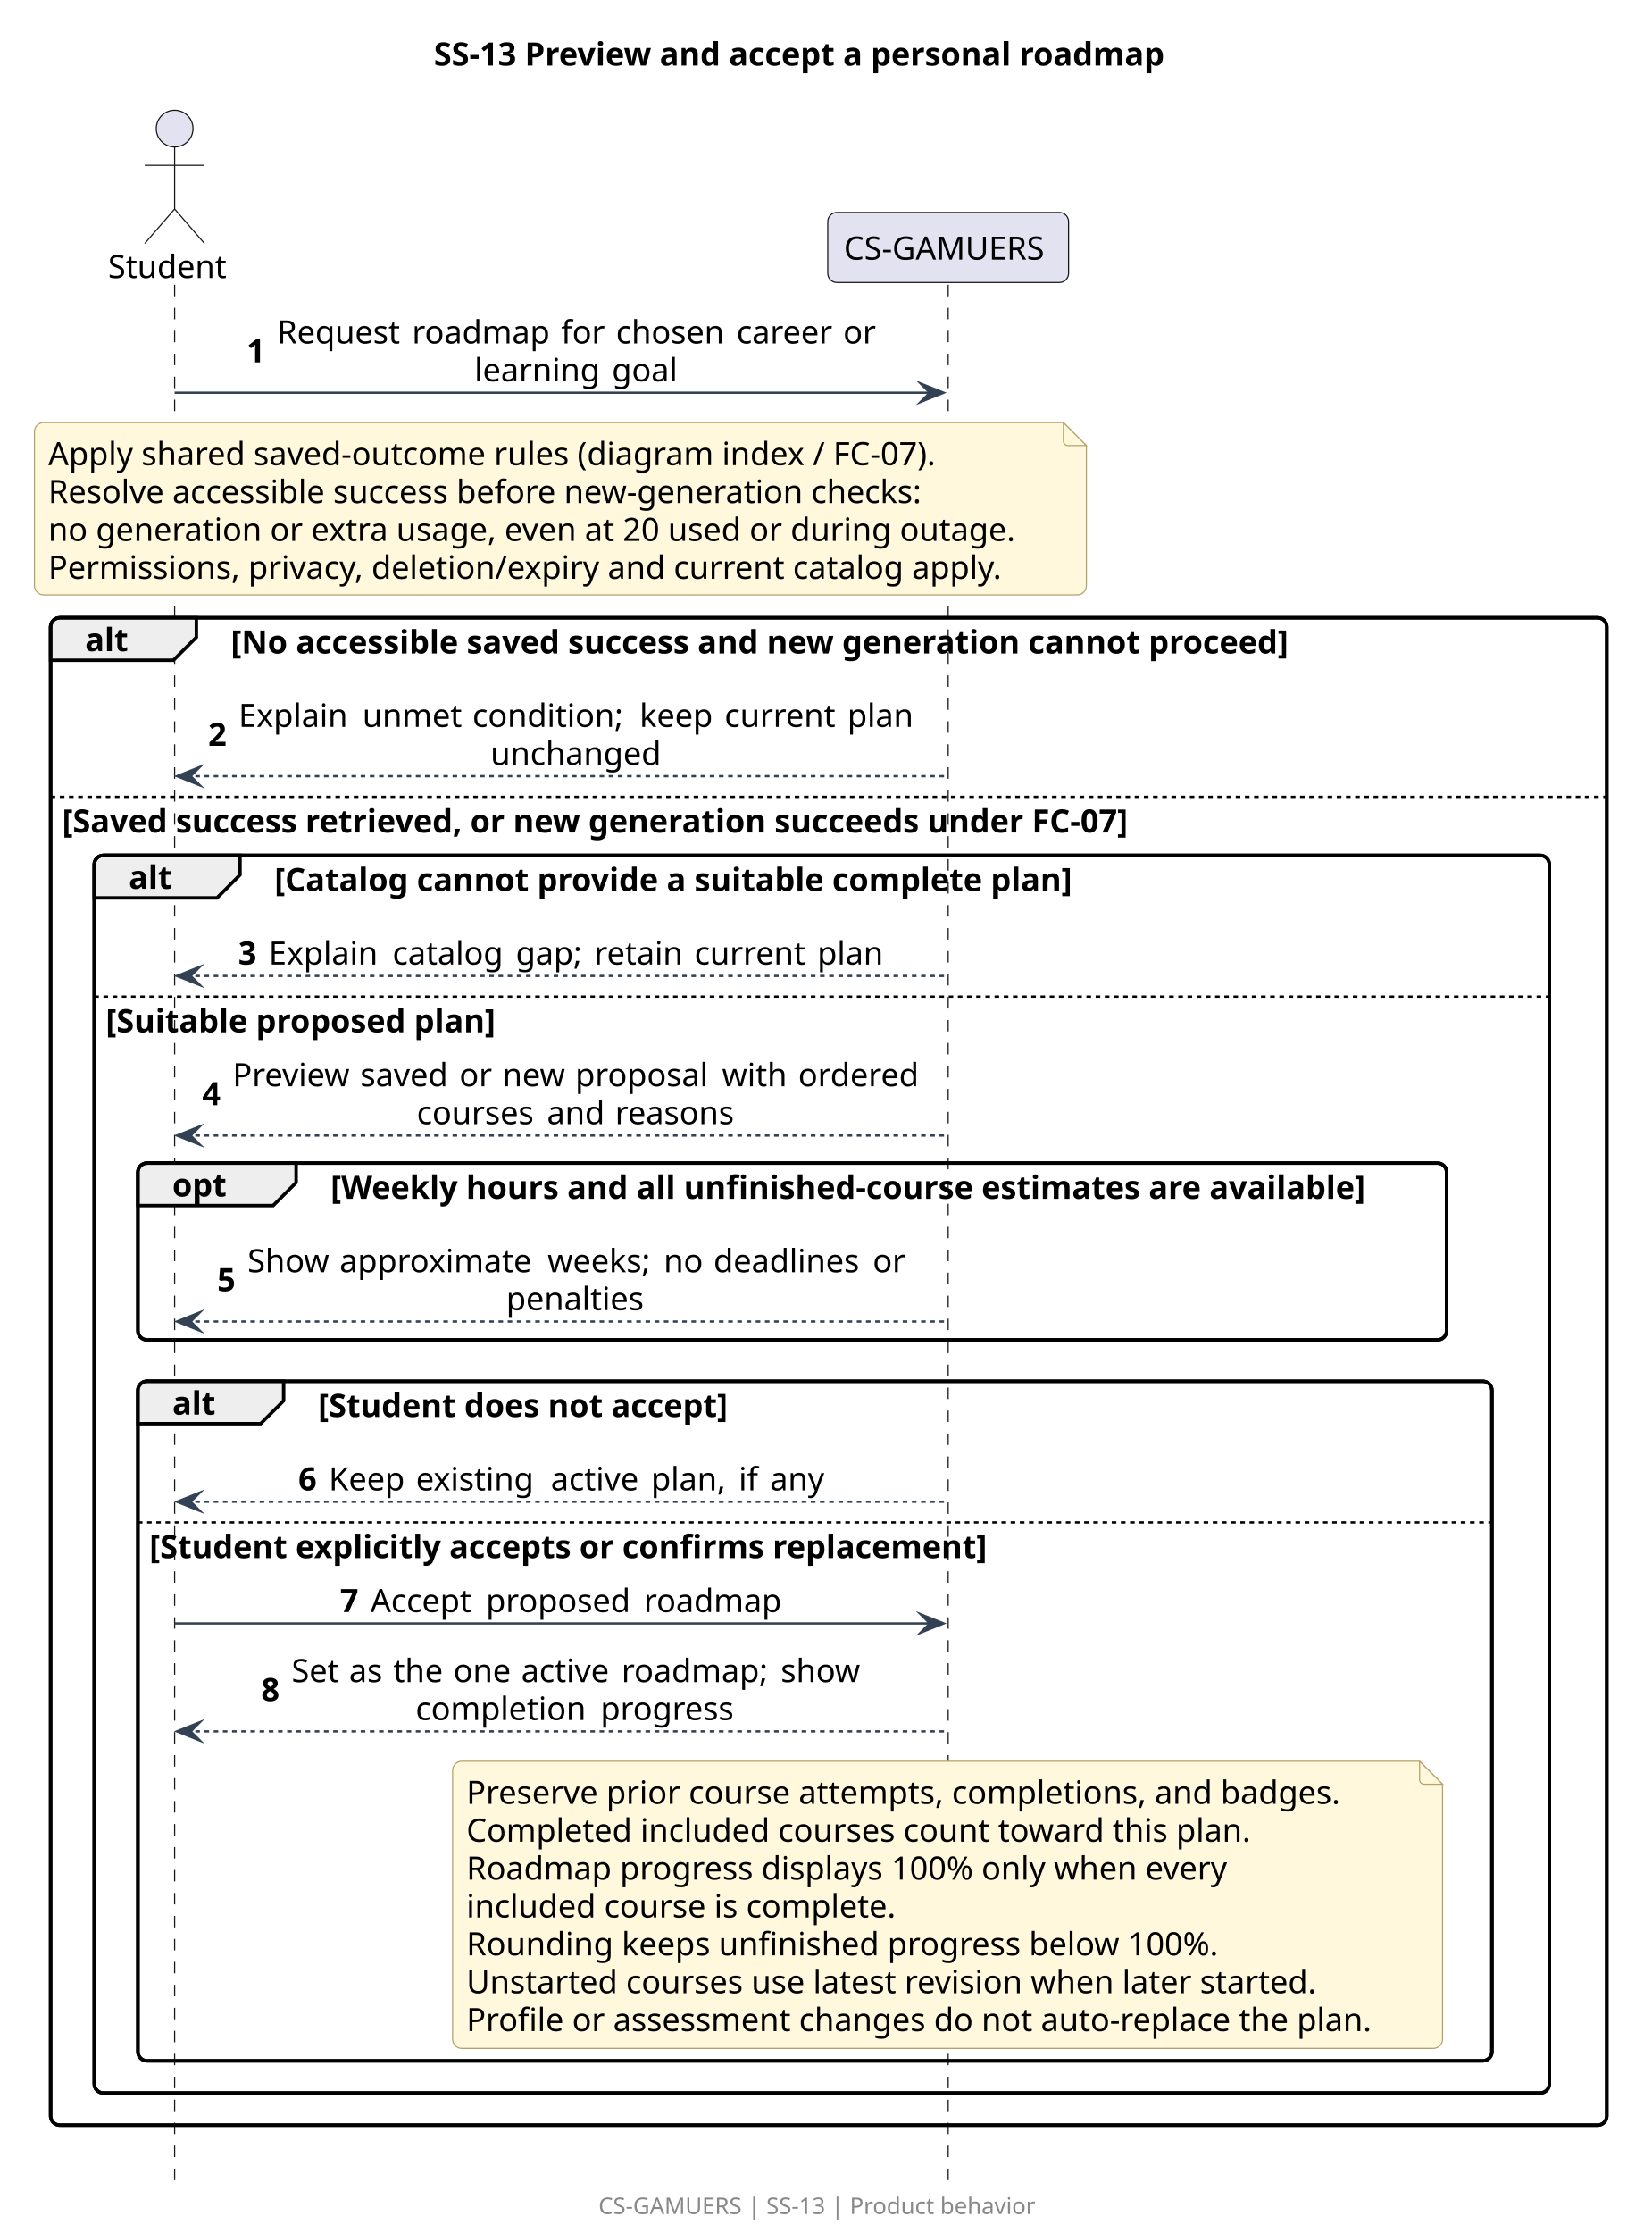
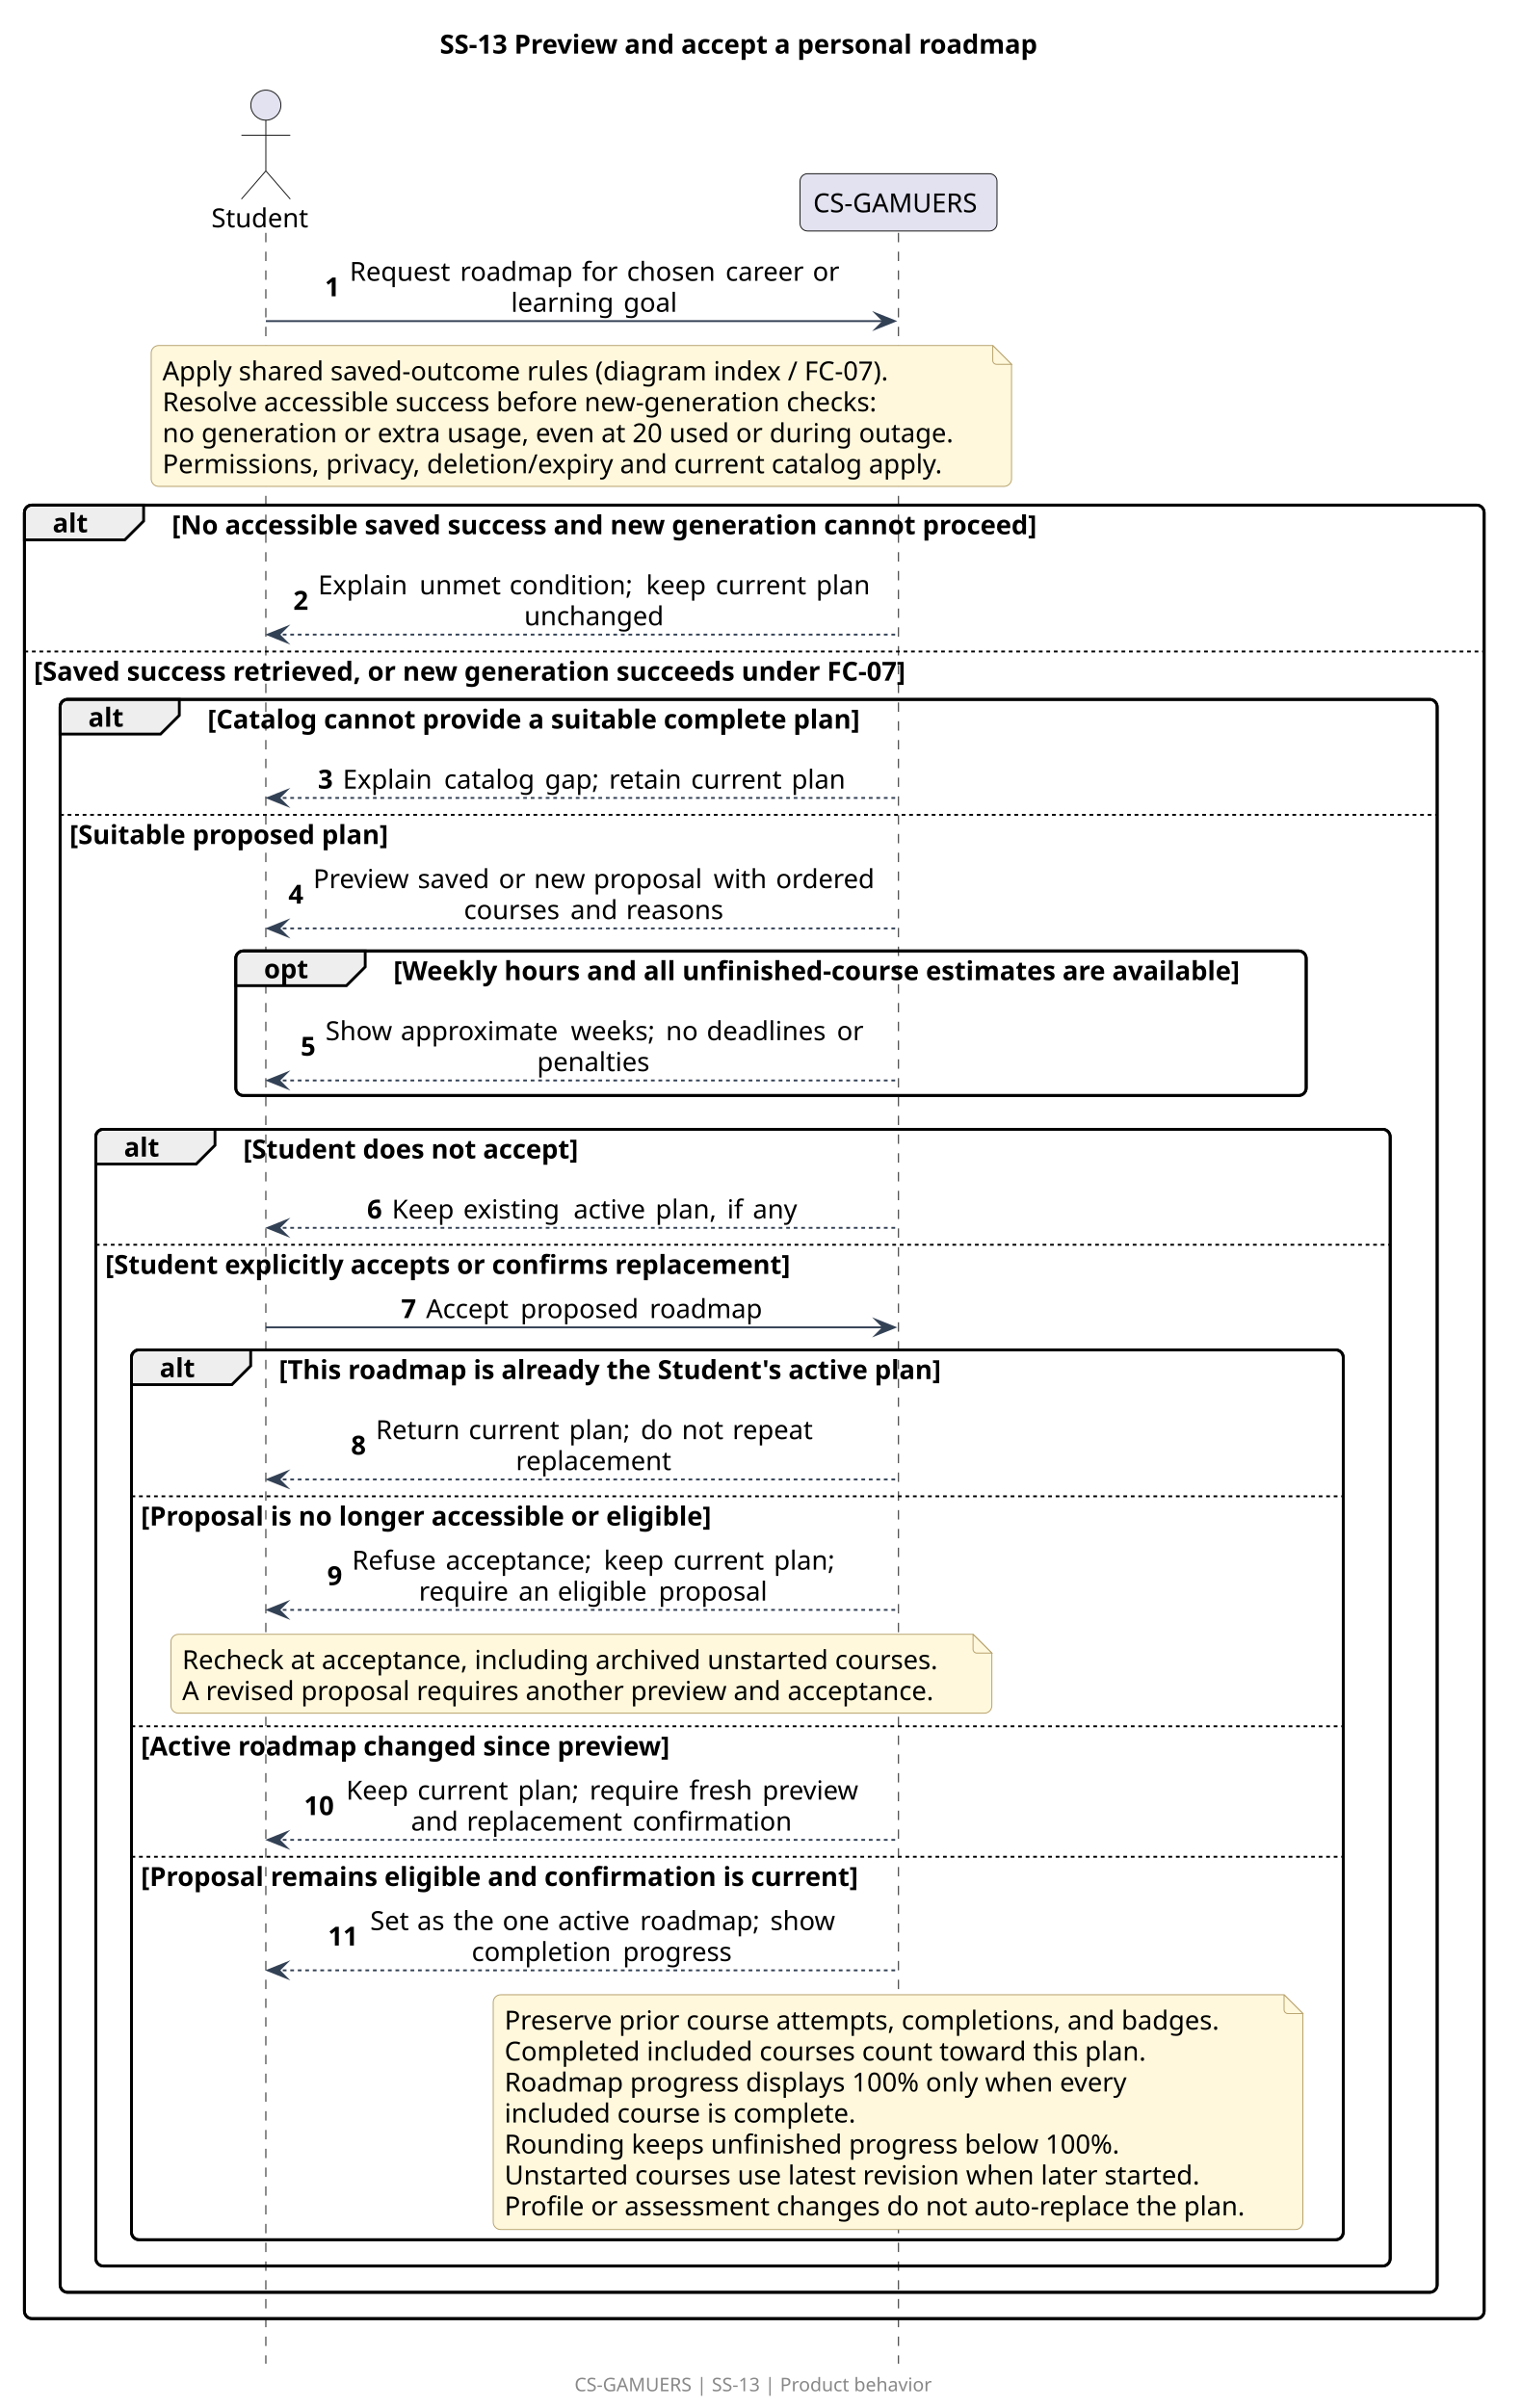
- <svg xmlns="http://www.w3.org/2000/svg" version="1.1" data-diagram-type="SEQUENCE" style="width:719px;height:972px;background:#FFFFFF;" width="719px" height="972px" viewBox="0 0 719 972" zoomAndPan="magnify" preserveAspectRatio="none" contentStyleType="text/css">
+ <svg xmlns="http://www.w3.org/2000/svg" version="1.1" data-diagram-type="SEQUENCE" style="width:810px;height:1282px;background:#FFFFFF;" width="810px" height="1282px" viewBox="0 0 810 1282" zoomAndPan="magnify" preserveAspectRatio="none" contentStyleType="text/css">
  <defs />
  <g font-family="sans-serif" lengthAdjust="spacing">
    <g class="title" data-source-line="13">
-       <text x="188.895" y="28.535" fill="#000" font-size="14" textLength="339.794" font-weight="700">SS-13  Preview and accept a personal roadmap</text>
-     </g>
-     <rect x="22.038" y="268.906" width="677.545" height="656.16" fill="none" style="stroke:#000;stroke-width:1.5;" rx="4" ry="4" />
-     <rect x="41.038" y="372.348" width="633.545" height="538.719" fill="none" style="stroke:#000;stroke-width:1.5;" rx="4" ry="4" />
-     <rect x="60.038" y="506.277" width="569.821" height="76.953" fill="none" style="stroke:#000;stroke-width:1.5;" rx="4" ry="4" />
-     <rect x="60.038" y="601.23" width="589.545" height="295.836" fill="none" style="stroke:#000;stroke-width:1.5;" rx="4" ry="4" />
+       <text x="234.138" y="28.535" fill="#000" font-size="14" textLength="339.794" font-weight="700">SS-13  Preview and accept a personal roadmap</text>
+     </g>
+     <rect x="13" y="268.906" width="777.07" height="965.508" fill="none" style="stroke:#000;stroke-width:1.5;" rx="4" ry="4" />
+     <rect x="32" y="372.348" width="733.07" height="848.066" fill="none" style="stroke:#000;stroke-width:1.5;" rx="4" ry="4" />
+     <rect x="125.524" y="506.277" width="569.821" height="76.953" fill="none" style="stroke:#000;stroke-width:1.5;" rx="4" ry="4" />
+     <rect x="51" y="601.23" width="689.07" height="605.184" fill="none" style="stroke:#000;stroke-width:1.5;" rx="4" ry="4" />
+     <rect x="70" y="718.672" width="645.07" height="473.742" fill="none" style="stroke:#000;stroke-width:1.5;" rx="4" ry="4" />
    <g class="participant-lifeline" data-qualified-name="U" data-entity-uid="part1" id="part1-lifeline" data-source-line="18">
      <g>
-         <rect x="72.538" y="123.977" width="8" height="825.09" fill="#000" fill-opacity="0" />
-         <line x1="76.038" y1="123.977" x2="76.038" y2="949.066" style="stroke:#181818;stroke-width:0.5;stroke-dasharray:5,5;" />
+         <rect x="138.024" y="123.977" width="8" height="1134.438" fill="#000" fill-opacity="0" />
+         <line x1="141.524" y1="123.977" x2="141.524" y2="1258.414" style="stroke:#181818;stroke-width:0.5;stroke-dasharray:5,5;" />
      </g>
    </g>
    <g class="participant-lifeline" data-qualified-name="S" data-entity-uid="part2" id="part2-lifeline" data-source-line="19">
      <g>
-         <rect x="409.331" y="123.977" width="8" height="825.09" fill="#000" fill-opacity="0" />
-         <line x1="412.831" y1="123.977" x2="412.831" y2="949.066" style="stroke:#181818;stroke-width:0.5;stroke-dasharray:5,5;" />
+         <rect x="474.817" y="123.977" width="8" height="1134.438" fill="#000" fill-opacity="0" />
+         <line x1="478.317" y1="123.977" x2="478.317" y2="1258.414" style="stroke:#181818;stroke-width:0.5;stroke-dasharray:5,5;" />
      </g>
    </g>
    <g class="participant participant-head" data-qualified-name="U" data-entity-uid="part1" id="part1-head" data-source-line="18">
-       <text x="47.038" y="121.023" fill="#000" font-size="14" textLength="52.001">Student</text>
-       <ellipse cx="76.038" cy="55.988" rx="8" ry="8" fill="#E2E2F0" style="stroke:#181818;stroke-width:0.5;" />
-       <path d="M76.038,63.988 L76.038,90.988 M63.038,71.988 L89.038,71.988 M76.038,90.988 L63.038,105.988 M76.038,90.988 L89.038,105.988" style="stroke:#181818;stroke-width:0.5;" fill="none" />
+       <text x="112.524" y="121.023" fill="#000" font-size="14" textLength="52.001">Student</text>
+       <ellipse cx="141.524" cy="55.988" rx="8" ry="8" fill="#E2E2F0" style="stroke:#181818;stroke-width:0.5;" />
+       <path d="M141.524,63.988 L141.524,90.988 M128.524,71.988 L154.524,71.988 M141.524,90.988 L128.524,105.988 M141.524,90.988 L154.524,105.988" style="stroke:#181818;stroke-width:0.5;" fill="none" />
    </g>
    <g class="participant participant-head" data-qualified-name="S" data-entity-uid="part2" id="part2-head" data-source-line="19">
-       <rect x="360.41" y="92.488" width="104.843" height="30.488" fill="#E2E2F0" style="stroke:#181818;stroke-width:0.5;" rx="4" ry="4" />
-       <text x="367.41" y="113.023" fill="#000" font-size="14" textLength="90.843">CS-GAMUERS</text>
+       <rect x="425.896" y="92.488" width="104.843" height="30.488" fill="#E2E2F0" style="stroke:#181818;stroke-width:0.5;" rx="4" ry="4" />
+       <text x="432.896" y="113.023" fill="#000" font-size="14" textLength="90.843">CS-GAMUERS</text>
    </g>
    <g class="message" data-entity-1="part1" data-entity-2="part2" id="msg1" data-source-line="20">
-       <polygon points="400.831,166.953,410.831,170.953,400.831,174.953,404.831,170.953" fill="#334155" style="stroke:#334155;stroke-width:1;stroke-linejoin:miter;stroke-miterlimit:10;" />
-       <line x1="76.038" y1="170.953" x2="406.831" y2="170.953" style="stroke:#334155;stroke-width:1;" />
-       <text x="107.415" y="157.756" fill="#000" font-size="14" font-weight="700">1</text>
-       <text x="120.65" y="149.512" fill="#000" font-size="14" textLength="54.325">Request</text>
-       <text x="174.975" y="149.512" fill="#000" font-size="14"> </text>
-       <text x="179.405" y="149.512" fill="#000" font-size="14" textLength="60.484">roadmap</text>
-       <text x="239.889" y="149.512" fill="#000" font-size="14"> </text>
-       <text x="244.319" y="149.512" fill="#000" font-size="14" textLength="19.476">for</text>
-       <text x="263.794" y="149.512" fill="#000" font-size="14"> </text>
-       <text x="268.224" y="149.512" fill="#000" font-size="14" textLength="48.084">chosen</text>
-       <text x="316.308" y="149.512" fill="#000" font-size="14"> </text>
-       <text x="320.738" y="149.512" fill="#000" font-size="14" textLength="41.959">career</text>
-       <text x="362.697" y="149.512" fill="#000" font-size="14"> </text>
-       <text x="367.126" y="149.512" fill="#000" font-size="14" textLength="14.328">or</text>
-       <text x="206.554" y="166" fill="#000" font-size="14" textLength="55.46">learning</text>
-       <text x="262.014" y="166" fill="#000" font-size="14"> </text>
-       <text x="266.443" y="166" fill="#000" font-size="14" textLength="29.107">goal</text>
-     </g>
-     <path d="M15,187.953 L15,254.953 A4,4 0 0 0 19,258.953 L469,258.953 A4,4 0 0 0 473,254.953 L473,193.953 L463,183.953 L19,183.953 A4,4 0 0 0 15,187.953" style="stroke:#B6A16C;stroke-width:0.5;" fill="#FFF8DC" />
-     <path d="M463,183.953 L463,191.953 A2,2 0 0 0 465,193.953 L473,193.953 L463,183.953" style="stroke:#B6A16C;stroke-width:0.5;" fill="#FFF8DC" />
-     <text x="21" y="202.488" fill="#000" font-size="14" textLength="412.597">Apply shared saved-outcome rules (diagram index / FC-07).</text>
-     <text x="21" y="218.977" fill="#000" font-size="14" textLength="397.612">Resolve accessible success before new-generation checks:</text>
-     <text x="21" y="235.465" fill="#000" font-size="14" textLength="437.869">no generation or extra usage, even at 20 used or during outage.</text>
-     <text x="21" y="251.953" fill="#000" font-size="14" textLength="433.938">Permissions, privacy, deletion/expiry and current catalog apply.</text>
-     <path d="M26.038,268.906 L85.495,268.906 L85.495,277.395 L75.495,287.395 L22.038,287.395 L22.038,272.906 A4,4 0 0 1 26.038,268.906" style="stroke:#000;stroke-width:1.5;" fill="#EEE" />
-     <rect x="22.038" y="268.906" width="677.545" height="656.16" fill="none" style="stroke:#000;stroke-width:1.5;" rx="4" ry="4" />
-     <text x="37.038" y="283.441" fill="#000" font-size="14" textLength="18.457" font-weight="700">alt</text>
-     <text x="100.495" y="284.441" fill="#000" font-size="14" textLength="479.097" font-weight="700">[No accessible saved success and new generation cannot proceed]</text>
+       <polygon points="466.317,166.953,476.317,170.953,466.317,174.953,470.317,170.953" fill="#334155" style="stroke:#334155;stroke-width:1;stroke-linejoin:miter;stroke-miterlimit:10;" />
+       <line x1="141.524" y1="170.953" x2="472.317" y2="170.953" style="stroke:#334155;stroke-width:1;" />
+       <text x="172.901" y="157.756" fill="#000" font-size="14" font-weight="700">1</text>
+       <text x="186.136" y="149.512" fill="#000" font-size="14" textLength="54.325">Request</text>
+       <text x="240.461" y="149.512" fill="#000" font-size="14"> </text>
+       <text x="244.891" y="149.512" fill="#000" font-size="14" textLength="60.484">roadmap</text>
+       <text x="305.375" y="149.512" fill="#000" font-size="14"> </text>
+       <text x="309.805" y="149.512" fill="#000" font-size="14" textLength="19.476">for</text>
+       <text x="329.281" y="149.512" fill="#000" font-size="14"> </text>
+       <text x="333.71" y="149.512" fill="#000" font-size="14" textLength="48.084">chosen</text>
+       <text x="381.794" y="149.512" fill="#000" font-size="14"> </text>
+       <text x="386.224" y="149.512" fill="#000" font-size="14" textLength="41.959">career</text>
+       <text x="428.183" y="149.512" fill="#000" font-size="14"> </text>
+       <text x="432.613" y="149.512" fill="#000" font-size="14" textLength="14.328">or</text>
+       <text x="272.04" y="166" fill="#000" font-size="14" textLength="55.46">learning</text>
+       <text x="327.5" y="166" fill="#000" font-size="14"> </text>
+       <text x="331.93" y="166" fill="#000" font-size="14" textLength="29.107">goal</text>
+     </g>
+     <path d="M80.486,187.953 L80.486,254.953 A4,4 0 0 0 84.486,258.953 L534.486,258.953 A4,4 0 0 0 538.486,254.953 L538.486,193.953 L528.486,183.953 L84.486,183.953 A4,4 0 0 0 80.486,187.953" style="stroke:#B6A16C;stroke-width:0.5;" fill="#FFF8DC" />
+     <path d="M528.486,183.953 L528.486,191.953 A2,2 0 0 0 530.486,193.953 L538.486,193.953 L528.486,183.953" style="stroke:#B6A16C;stroke-width:0.5;" fill="#FFF8DC" />
+     <text x="86.486" y="202.488" fill="#000" font-size="14" textLength="412.597">Apply shared saved-outcome rules (diagram index / FC-07).</text>
+     <text x="86.486" y="218.977" fill="#000" font-size="14" textLength="397.612">Resolve accessible success before new-generation checks:</text>
+     <text x="86.486" y="235.465" fill="#000" font-size="14" textLength="437.869">no generation or extra usage, even at 20 used or during outage.</text>
+     <text x="86.486" y="251.953" fill="#000" font-size="14" textLength="433.938">Permissions, privacy, deletion/expiry and current catalog apply.</text>
+     <path d="M17,268.906 L76.457,268.906 L76.457,277.395 L66.457,287.395 L13,287.395 L13,272.906 A4,4 0 0 1 17,268.906" style="stroke:#000;stroke-width:1.5;" fill="#EEE" />
+     <rect x="13" y="268.906" width="777.07" height="965.508" fill="none" style="stroke:#000;stroke-width:1.5;" rx="4" ry="4" />
+     <text x="28" y="283.441" fill="#000" font-size="14" textLength="18.457" font-weight="700">alt</text>
+     <text x="91.457" y="284.441" fill="#000" font-size="14" textLength="479.097" font-weight="700">[No accessible saved success and new generation cannot proceed]</text>
    <g class="message" data-entity-1="part2" data-entity-2="part1" id="msg2" data-source-line="28">
-       <polygon points="87.038,333.859,77.038,337.859,87.038,341.859,83.038,337.859" fill="#334155" style="stroke:#334155;stroke-width:1;stroke-linejoin:miter;stroke-miterlimit:10;" />
-       <line x1="81.038" y1="337.859" x2="411.831" y2="337.859" style="stroke:#334155;stroke-width:1;stroke-dasharray:2,2;" />
-       <text x="90.636" y="324.662" fill="#000" font-size="14" font-weight="700">2</text>
-       <text x="103.871" y="316.418" fill="#000" font-size="14" textLength="49.499">Explain</text>
-       <text x="153.37" y="316.418" fill="#000" font-size="14"> </text>
-       <text x="157.8" y="316.418" fill="#000" font-size="14" textLength="43.483">unmet</text>
-       <text x="201.283" y="316.418" fill="#000" font-size="14"> </text>
-       <text x="205.713" y="316.418" fill="#000" font-size="14" textLength="68.318">condition;</text>
-       <text x="274.031" y="316.418" fill="#000" font-size="14"> </text>
-       <text x="278.461" y="316.418" fill="#000" font-size="14" textLength="32.594">keep</text>
-       <text x="311.055" y="316.418" fill="#000" font-size="14"> </text>
-       <text x="315.484" y="316.418" fill="#000" font-size="14" textLength="49.041">current</text>
-       <text x="364.525" y="316.418" fill="#000" font-size="14"> </text>
-       <text x="368.955" y="316.418" fill="#000" font-size="14" textLength="29.278">plan</text>
-       <text x="213.554" y="332.906" fill="#000" font-size="14" textLength="74.997">unchanged</text>
-     </g>
-     <line x1="22.038" y1="346.859" x2="699.583" y2="346.859" style="stroke:#000;stroke-width:1;stroke-dasharray:2,2;" />
-     <text x="27.038" y="362.395" fill="#000" font-size="14" textLength="489.802" font-weight="700">[Saved success retrieved, or new generation succeeds under FC-07]</text>
-     <path d="M45.038,372.348 L104.495,372.348 L104.495,380.836 L94.495,390.836 L41.038,390.836 L41.038,376.348 A4,4 0 0 1 45.038,372.348" style="stroke:#000;stroke-width:1.5;" fill="#EEE" />
-     <rect x="41.038" y="372.348" width="633.545" height="538.719" fill="none" style="stroke:#000;stroke-width:1.5;" rx="4" ry="4" />
-     <text x="56.038" y="386.883" fill="#000" font-size="14" textLength="18.457" font-weight="700">alt</text>
-     <text x="119.495" y="387.883" fill="#000" font-size="14" textLength="359.468" font-weight="700">[Catalog cannot provide a suitable complete plan]</text>
+       <polygon points="152.524,333.859,142.524,337.859,152.524,341.859,148.524,337.859" fill="#334155" style="stroke:#334155;stroke-width:1;stroke-linejoin:miter;stroke-miterlimit:10;" />
+       <line x1="146.524" y1="337.859" x2="477.317" y2="337.859" style="stroke:#334155;stroke-width:1;stroke-dasharray:2,2;" />
+       <text x="156.122" y="324.662" fill="#000" font-size="14" font-weight="700">2</text>
+       <text x="169.357" y="316.418" fill="#000" font-size="14" textLength="49.499">Explain</text>
+       <text x="218.856" y="316.418" fill="#000" font-size="14"> </text>
+       <text x="223.286" y="316.418" fill="#000" font-size="14" textLength="43.483">unmet</text>
+       <text x="266.77" y="316.418" fill="#000" font-size="14"> </text>
+       <text x="271.199" y="316.418" fill="#000" font-size="14" textLength="68.318">condition;</text>
+       <text x="339.518" y="316.418" fill="#000" font-size="14"> </text>
+       <text x="343.947" y="316.418" fill="#000" font-size="14" textLength="32.594">keep</text>
+       <text x="376.541" y="316.418" fill="#000" font-size="14"> </text>
+       <text x="380.971" y="316.418" fill="#000" font-size="14" textLength="49.041">current</text>
+       <text x="430.012" y="316.418" fill="#000" font-size="14"> </text>
+       <text x="434.441" y="316.418" fill="#000" font-size="14" textLength="29.278">plan</text>
+       <text x="279.04" y="332.906" fill="#000" font-size="14" textLength="74.997">unchanged</text>
+     </g>
+     <line x1="13" y1="346.859" x2="790.07" y2="346.859" style="stroke:#000;stroke-width:1;stroke-dasharray:2,2;" />
+     <text x="18" y="362.395" fill="#000" font-size="14" textLength="489.802" font-weight="700">[Saved success retrieved, or new generation succeeds under FC-07]</text>
+     <path d="M36,372.348 L95.457,372.348 L95.457,380.836 L85.457,390.836 L32,390.836 L32,376.348 A4,4 0 0 1 36,372.348" style="stroke:#000;stroke-width:1.5;" fill="#EEE" />
+     <rect x="32" y="372.348" width="733.07" height="848.066" fill="none" style="stroke:#000;stroke-width:1.5;" rx="4" ry="4" />
+     <text x="47" y="386.883" fill="#000" font-size="14" textLength="18.457" font-weight="700">alt</text>
+     <text x="110.457" y="387.883" fill="#000" font-size="14" textLength="359.468" font-weight="700">[Catalog cannot provide a suitable complete plan]</text>
    <g class="message" data-entity-1="part2" data-entity-2="part1" id="msg3" data-source-line="31">
-       <polygon points="87.038,420.813,77.038,424.813,87.038,428.813,83.038,424.813" fill="#334155" style="stroke:#334155;stroke-width:1;stroke-linejoin:miter;stroke-miterlimit:10;" />
-       <line x1="81.038" y1="424.813" x2="411.831" y2="424.813" style="stroke:#334155;stroke-width:1;stroke-dasharray:2,2;" />
-       <text x="103.744" y="419.859" fill="#000" font-size="14" font-weight="700">3</text>
-       <text x="116.979" y="419.859" fill="#000" font-size="14" textLength="49.499">Explain</text>
-       <text x="166.478" y="419.859" fill="#000" font-size="14"> </text>
-       <text x="170.908" y="419.859" fill="#000" font-size="14" textLength="49.246">catalog</text>
-       <text x="220.154" y="419.859" fill="#000" font-size="14"> </text>
-       <text x="224.583" y="419.859" fill="#000" font-size="14" textLength="29.702">gap;</text>
-       <text x="254.286" y="419.859" fill="#000" font-size="14"> </text>
-       <text x="258.715" y="419.859" fill="#000" font-size="14" textLength="39.231">retain</text>
-       <text x="297.947" y="419.859" fill="#000" font-size="14"> </text>
-       <text x="302.376" y="419.859" fill="#000" font-size="14" textLength="49.041">current</text>
-       <text x="351.417" y="419.859" fill="#000" font-size="14"> </text>
-       <text x="355.847" y="419.859" fill="#000" font-size="14" textLength="29.278">plan</text>
-     </g>
-     <line x1="41.038" y1="433.813" x2="674.583" y2="433.813" style="stroke:#000;stroke-width:1;stroke-dasharray:2,2;" />
-     <text x="46.038" y="449.348" fill="#000" font-size="14" textLength="176.736" font-weight="700">[Suitable proposed plan]</text>
+       <polygon points="152.524,420.813,142.524,424.813,152.524,428.813,148.524,424.813" fill="#334155" style="stroke:#334155;stroke-width:1;stroke-linejoin:miter;stroke-miterlimit:10;" />
+       <line x1="146.524" y1="424.813" x2="477.317" y2="424.813" style="stroke:#334155;stroke-width:1;stroke-dasharray:2,2;" />
+       <text x="169.23" y="419.859" fill="#000" font-size="14" font-weight="700">3</text>
+       <text x="182.465" y="419.859" fill="#000" font-size="14" textLength="49.499">Explain</text>
+       <text x="231.964" y="419.859" fill="#000" font-size="14"> </text>
+       <text x="236.394" y="419.859" fill="#000" font-size="14" textLength="49.246">catalog</text>
+       <text x="285.64" y="419.859" fill="#000" font-size="14"> </text>
+       <text x="290.07" y="419.859" fill="#000" font-size="14" textLength="29.702">gap;</text>
+       <text x="319.772" y="419.859" fill="#000" font-size="14"> </text>
+       <text x="324.202" y="419.859" fill="#000" font-size="14" textLength="39.231">retain</text>
+       <text x="363.433" y="419.859" fill="#000" font-size="14"> </text>
+       <text x="367.863" y="419.859" fill="#000" font-size="14" textLength="49.041">current</text>
+       <text x="416.904" y="419.859" fill="#000" font-size="14"> </text>
+       <text x="421.333" y="419.859" fill="#000" font-size="14" textLength="29.278">plan</text>
+     </g>
+     <line x1="32" y1="433.813" x2="765.07" y2="433.813" style="stroke:#000;stroke-width:1;stroke-dasharray:2,2;" />
+     <text x="37" y="449.348" fill="#000" font-size="14" textLength="176.736" font-weight="700">[Suitable proposed plan]</text>
    <g class="message" data-entity-1="part2" data-entity-2="part1" id="msg4" data-source-line="33">
-       <polygon points="87.038,490.277,77.038,494.277,87.038,498.277,83.038,494.277" fill="#334155" style="stroke:#334155;stroke-width:1;stroke-linejoin:miter;stroke-miterlimit:10;" />
-       <line x1="81.038" y1="494.277" x2="411.831" y2="494.277" style="stroke:#334155;stroke-width:1;stroke-dasharray:2,2;" />
-       <text x="88.038" y="481.08" fill="#000" font-size="14" font-weight="700">4</text>
-       <text x="101.273" y="472.836" fill="#000" font-size="14" textLength="51.146">Preview</text>
-       <text x="152.42" y="472.836" fill="#000" font-size="14"> </text>
-       <text x="156.85" y="472.836" fill="#000" font-size="14" textLength="38.726">saved</text>
-       <text x="195.575" y="472.836" fill="#000" font-size="14"> </text>
-       <text x="200.005" y="472.836" fill="#000" font-size="14" textLength="14.328">or</text>
-       <text x="214.333" y="472.836" fill="#000" font-size="14"> </text>
-       <text x="218.763" y="472.836" fill="#000" font-size="14" textLength="27.275">new</text>
-       <text x="246.038" y="472.836" fill="#000" font-size="14"> </text>
-       <text x="250.468" y="472.836" fill="#000" font-size="14" textLength="59.466">proposal</text>
-       <text x="309.934" y="472.836" fill="#000" font-size="14"> </text>
-       <text x="314.363" y="472.836" fill="#000" font-size="14" textLength="28.759">with</text>
-       <text x="343.122" y="472.836" fill="#000" font-size="14"> </text>
-       <text x="347.552" y="472.836" fill="#000" font-size="14" textLength="53.279">ordered</text>
-       <text x="181.466" y="489.324" fill="#000" font-size="14" textLength="52.261">courses</text>
-       <text x="233.727" y="489.324" fill="#000" font-size="14"> </text>
-       <text x="238.156" y="489.324" fill="#000" font-size="14" textLength="25.231">and</text>
-       <text x="263.388" y="489.324" fill="#000" font-size="14"> </text>
-       <text x="267.817" y="489.324" fill="#000" font-size="14" textLength="52.821">reasons</text>
-     </g>
-     <path d="M64.038,506.277 L128.93,506.277 L128.93,514.766 L118.93,524.766 L60.038,524.766 L60.038,510.277 A4,4 0 0 1 64.038,506.277" style="stroke:#000;stroke-width:1.5;" fill="#EEE" />
-     <rect x="60.038" y="506.277" width="569.821" height="76.953" fill="none" style="stroke:#000;stroke-width:1.5;" rx="4" ry="4" />
-     <text x="75.038" y="520.813" fill="#000" font-size="14" textLength="23.892" font-weight="700">opt</text>
-     <text x="143.93" y="521.813" fill="#000" font-size="14" textLength="469.93" font-weight="700">[Weekly hours and all unfinished-course estimates are available]</text>
+       <polygon points="152.524,490.277,142.524,494.277,152.524,498.277,148.524,494.277" fill="#334155" style="stroke:#334155;stroke-width:1;stroke-linejoin:miter;stroke-miterlimit:10;" />
+       <line x1="146.524" y1="494.277" x2="477.317" y2="494.277" style="stroke:#334155;stroke-width:1;stroke-dasharray:2,2;" />
+       <text x="153.524" y="481.08" fill="#000" font-size="14" font-weight="700">4</text>
+       <text x="166.76" y="472.836" fill="#000" font-size="14" textLength="51.146">Preview</text>
+       <text x="217.906" y="472.836" fill="#000" font-size="14"> </text>
+       <text x="222.336" y="472.836" fill="#000" font-size="14" textLength="38.726">saved</text>
+       <text x="261.062" y="472.836" fill="#000" font-size="14"> </text>
+       <text x="265.491" y="472.836" fill="#000" font-size="14" textLength="14.328">or</text>
+       <text x="279.819" y="472.836" fill="#000" font-size="14"> </text>
+       <text x="284.249" y="472.836" fill="#000" font-size="14" textLength="27.275">new</text>
+       <text x="311.524" y="472.836" fill="#000" font-size="14"> </text>
+       <text x="315.954" y="472.836" fill="#000" font-size="14" textLength="59.466">proposal</text>
+       <text x="375.42" y="472.836" fill="#000" font-size="14"> </text>
+       <text x="379.85" y="472.836" fill="#000" font-size="14" textLength="28.759">with</text>
+       <text x="408.608" y="472.836" fill="#000" font-size="14"> </text>
+       <text x="413.038" y="472.836" fill="#000" font-size="14" textLength="53.279">ordered</text>
+       <text x="246.952" y="489.324" fill="#000" font-size="14" textLength="52.261">courses</text>
+       <text x="299.213" y="489.324" fill="#000" font-size="14"> </text>
+       <text x="303.643" y="489.324" fill="#000" font-size="14" textLength="25.231">and</text>
+       <text x="328.874" y="489.324" fill="#000" font-size="14"> </text>
+       <text x="333.304" y="489.324" fill="#000" font-size="14" textLength="52.821">reasons</text>
+     </g>
+     <path d="M129.524,506.277 L194.416,506.277 L194.416,514.766 L184.416,524.766 L125.524,524.766 L125.524,510.277 A4,4 0 0 1 129.524,506.277" style="stroke:#000;stroke-width:1.5;" fill="#EEE" />
+     <rect x="125.524" y="506.277" width="569.821" height="76.953" fill="none" style="stroke:#000;stroke-width:1.5;" rx="4" ry="4" />
+     <text x="140.524" y="520.813" fill="#000" font-size="14" textLength="23.892" font-weight="700">opt</text>
+     <text x="209.416" y="521.813" fill="#000" font-size="14" textLength="469.93" font-weight="700">[Weekly hours and all unfinished-course estimates are available]</text>
    <g class="message" data-entity-1="part2" data-entity-2="part1" id="msg5" data-source-line="35">
-       <polygon points="87.038,571.23,77.038,575.23,87.038,579.23,83.038,575.23" fill="#334155" style="stroke:#334155;stroke-width:1;stroke-linejoin:miter;stroke-miterlimit:10;" />
-       <line x1="81.038" y1="575.23" x2="411.831" y2="575.23" style="stroke:#334155;stroke-width:1;stroke-dasharray:2,2;" />
-       <text x="94.546" y="562.033" fill="#000" font-size="14" font-weight="700">5</text>
-       <text x="107.781" y="553.789" fill="#000" font-size="14" textLength="35.615">Show</text>
-       <text x="143.396" y="553.789" fill="#000" font-size="14"> </text>
-       <text x="147.826" y="553.789" fill="#000" font-size="14" textLength="86.153">approximate</text>
-       <text x="233.979" y="553.789" fill="#000" font-size="14"> </text>
-       <text x="238.409" y="553.789" fill="#000" font-size="14" textLength="46.136">weeks;</text>
-       <text x="284.545" y="553.789" fill="#000" font-size="14"> </text>
-       <text x="288.975" y="553.789" fill="#000" font-size="14" textLength="17.288">no</text>
-       <text x="306.263" y="553.789" fill="#000" font-size="14"> </text>
-       <text x="310.692" y="553.789" fill="#000" font-size="14" textLength="64.873">deadlines</text>
-       <text x="375.565" y="553.789" fill="#000" font-size="14"> </text>
-       <text x="379.995" y="553.789" fill="#000" font-size="14" textLength="14.328">or</text>
-       <text x="220.403" y="570.277" fill="#000" font-size="14" textLength="61.298">penalties</text>
-     </g>
-     <path d="M64.038,601.23 L123.495,601.23 L123.495,609.719 L113.495,619.719 L60.038,619.719 L60.038,605.23 A4,4 0 0 1 64.038,601.23" style="stroke:#000;stroke-width:1.5;" fill="#EEE" />
-     <rect x="60.038" y="601.23" width="589.545" height="295.836" fill="none" style="stroke:#000;stroke-width:1.5;" rx="4" ry="4" />
-     <text x="75.038" y="615.766" fill="#000" font-size="14" textLength="18.457" font-weight="700">alt</text>
-     <text x="138.495" y="616.766" fill="#000" font-size="14" textLength="183.866" font-weight="700">[Student does not accept]</text>
+       <polygon points="152.524,571.23,142.524,575.23,152.524,579.23,148.524,575.23" fill="#334155" style="stroke:#334155;stroke-width:1;stroke-linejoin:miter;stroke-miterlimit:10;" />
+       <line x1="146.524" y1="575.23" x2="477.317" y2="575.23" style="stroke:#334155;stroke-width:1;stroke-dasharray:2,2;" />
+       <text x="160.032" y="562.033" fill="#000" font-size="14" font-weight="700">5</text>
+       <text x="173.268" y="553.789" fill="#000" font-size="14" textLength="35.615">Show</text>
+       <text x="208.883" y="553.789" fill="#000" font-size="14"> </text>
+       <text x="213.313" y="553.789" fill="#000" font-size="14" textLength="86.153">approximate</text>
+       <text x="299.466" y="553.789" fill="#000" font-size="14"> </text>
+       <text x="303.896" y="553.789" fill="#000" font-size="14" textLength="46.136">weeks;</text>
+       <text x="350.031" y="553.789" fill="#000" font-size="14"> </text>
+       <text x="354.461" y="553.789" fill="#000" font-size="14" textLength="17.288">no</text>
+       <text x="371.749" y="553.789" fill="#000" font-size="14"> </text>
+       <text x="376.179" y="553.789" fill="#000" font-size="14" textLength="64.873">deadlines</text>
+       <text x="441.052" y="553.789" fill="#000" font-size="14"> </text>
+       <text x="445.481" y="553.789" fill="#000" font-size="14" textLength="14.328">or</text>
+       <text x="285.89" y="570.277" fill="#000" font-size="14" textLength="61.298">penalties</text>
+     </g>
+     <path d="M55,601.23 L114.457,601.23 L114.457,609.719 L104.457,619.719 L51,619.719 L51,605.23 A4,4 0 0 1 55,601.23" style="stroke:#000;stroke-width:1.5;" fill="#EEE" />
+     <rect x="51" y="601.23" width="689.07" height="605.184" fill="none" style="stroke:#000;stroke-width:1.5;" rx="4" ry="4" />
+     <text x="66" y="615.766" fill="#000" font-size="14" textLength="18.457" font-weight="700">alt</text>
+     <text x="129.457" y="616.766" fill="#000" font-size="14" textLength="183.866" font-weight="700">[Student does not accept]</text>
    <g class="message" data-entity-1="part2" data-entity-2="part1" id="msg6" data-source-line="38">
-       <polygon points="87.038,649.695,77.038,653.695,87.038,657.695,83.038,653.695" fill="#334155" style="stroke:#334155;stroke-width:1;stroke-linejoin:miter;stroke-miterlimit:10;" />
-       <line x1="81.038" y1="653.695" x2="411.831" y2="653.695" style="stroke:#334155;stroke-width:1;stroke-dasharray:2,2;" />
-       <text x="129.898" y="648.742" fill="#000" font-size="14" font-weight="700">6</text>
-       <text x="143.133" y="648.742" fill="#000" font-size="14" textLength="33.551">Keep</text>
-       <text x="176.684" y="648.742" fill="#000" font-size="14"> </text>
-       <text x="181.114" y="648.742" fill="#000" font-size="14" textLength="54.271">existing</text>
-       <text x="235.384" y="648.742" fill="#000" font-size="14"> </text>
-       <text x="239.814" y="648.742" fill="#000" font-size="14" textLength="39.231">active</text>
-       <text x="279.045" y="648.742" fill="#000" font-size="14"> </text>
-       <text x="283.475" y="648.742" fill="#000" font-size="14" textLength="33.708">plan,</text>
-       <text x="317.183" y="648.742" fill="#000" font-size="14"> </text>
-       <text x="321.613" y="648.742" fill="#000" font-size="14" textLength="9.194">if</text>
-       <text x="330.807" y="648.742" fill="#000" font-size="14"> </text>
-       <text x="335.237" y="648.742" fill="#000" font-size="14" textLength="23.734">any</text>
-     </g>
-     <line x1="60.038" y1="662.695" x2="649.583" y2="662.695" style="stroke:#000;stroke-width:1;stroke-dasharray:2,2;" />
-     <text x="65.038" y="678.23" fill="#000" font-size="14" textLength="376.147" font-weight="700">[Student explicitly accepts or confirms replacement]</text>
+       <polygon points="152.524,649.695,142.524,653.695,152.524,657.695,148.524,653.695" fill="#334155" style="stroke:#334155;stroke-width:1;stroke-linejoin:miter;stroke-miterlimit:10;" />
+       <line x1="146.524" y1="653.695" x2="477.317" y2="653.695" style="stroke:#334155;stroke-width:1;stroke-dasharray:2,2;" />
+       <text x="195.384" y="648.742" fill="#000" font-size="14" font-weight="700">6</text>
+       <text x="208.62" y="648.742" fill="#000" font-size="14" textLength="33.551">Keep</text>
+       <text x="242.17" y="648.742" fill="#000" font-size="14"> </text>
+       <text x="246.6" y="648.742" fill="#000" font-size="14" textLength="54.271">existing</text>
+       <text x="300.871" y="648.742" fill="#000" font-size="14"> </text>
+       <text x="305.3" y="648.742" fill="#000" font-size="14" textLength="39.231">active</text>
+       <text x="344.532" y="648.742" fill="#000" font-size="14"> </text>
+       <text x="348.961" y="648.742" fill="#000" font-size="14" textLength="33.708">plan,</text>
+       <text x="382.669" y="648.742" fill="#000" font-size="14"> </text>
+       <text x="387.099" y="648.742" fill="#000" font-size="14" textLength="9.194">if</text>
+       <text x="396.293" y="648.742" fill="#000" font-size="14"> </text>
+       <text x="400.723" y="648.742" fill="#000" font-size="14" textLength="23.734">any</text>
+     </g>
+     <line x1="51" y1="662.695" x2="740.07" y2="662.695" style="stroke:#000;stroke-width:1;stroke-dasharray:2,2;" />
+     <text x="56" y="678.23" fill="#000" font-size="14" textLength="376.147" font-weight="700">[Student explicitly accepts or confirms replacement]</text>
    <g class="message" data-entity-1="part1" data-entity-2="part2" id="msg7" data-source-line="40">
-       <polygon points="400.831,702.672,410.831,706.672,400.831,710.672,404.831,706.672" fill="#334155" style="stroke:#334155;stroke-width:1;stroke-linejoin:miter;stroke-miterlimit:10;" />
-       <line x1="76.038" y1="706.672" x2="406.831" y2="706.672" style="stroke:#334155;stroke-width:1;" />
-       <text x="148.071" y="701.719" fill="#000" font-size="14" font-weight="700">7</text>
-       <text x="161.307" y="701.719" fill="#000" font-size="14" textLength="45.849">Accept</text>
-       <text x="207.155" y="701.719" fill="#000" font-size="14"> </text>
-       <text x="211.585" y="701.719" fill="#000" font-size="14" textLength="64.299">proposed</text>
-       <text x="275.884" y="701.719" fill="#000" font-size="14"> </text>
-       <text x="280.313" y="701.719" fill="#000" font-size="14" textLength="60.484">roadmap</text>
-     </g>
-     <g class="message" data-entity-1="part2" data-entity-2="part1" id="msg8" data-source-line="41">
-       <polygon points="87.038,749.648,77.038,753.648,87.038,757.648,83.038,753.648" fill="#334155" style="stroke:#334155;stroke-width:1;stroke-linejoin:miter;stroke-miterlimit:10;" />
-       <line x1="81.038" y1="753.648" x2="411.831" y2="753.648" style="stroke:#334155;stroke-width:1;stroke-dasharray:2,2;" />
-       <text x="113.721" y="740.451" fill="#000" font-size="14" font-weight="700">8</text>
-       <text x="126.956" y="732.207" fill="#000" font-size="14" textLength="20.576">Set</text>
-       <text x="147.532" y="732.207" fill="#000" font-size="14"> </text>
-       <text x="151.962" y="732.207" fill="#000" font-size="14" textLength="14.868">as</text>
-       <text x="166.83" y="732.207" fill="#000" font-size="14"> </text>
-       <text x="171.26" y="732.207" fill="#000" font-size="14" textLength="21.725">the</text>
-       <text x="192.984" y="732.207" fill="#000" font-size="14"> </text>
-       <text x="197.414" y="732.207" fill="#000" font-size="14" textLength="25.088">one</text>
-       <text x="222.502" y="732.207" fill="#000" font-size="14"> </text>
-       <text x="226.932" y="732.207" fill="#000" font-size="14" textLength="39.231">active</text>
-       <text x="266.163" y="732.207" fill="#000" font-size="14"> </text>
-       <text x="270.593" y="732.207" fill="#000" font-size="14" textLength="64.914">roadmap;</text>
-       <text x="335.507" y="732.207" fill="#000" font-size="14"> </text>
-       <text x="339.937" y="732.207" fill="#000" font-size="14" textLength="35.212">show</text>
-       <text x="180.967" y="748.695" fill="#000" font-size="14" textLength="76.07">completion</text>
-       <text x="257.037" y="748.695" fill="#000" font-size="14"> </text>
-       <text x="261.467" y="748.695" fill="#000" font-size="14" textLength="59.671">progress</text>
-     </g>
-     <path d="M197.079,770.648 L197.079,887.648 A4,4 0 0 0 201.079,891.648 L624.079,891.648 A4,4 0 0 0 628.079,887.648 L628.079,776.648 L618.079,766.648 L201.079,766.648 A4,4 0 0 0 197.079,770.648" style="stroke:#B6A16C;stroke-width:0.5;" fill="#FFF8DC" />
-     <path d="M618.079,766.648 L618.079,774.648 A2,2 0 0 0 620.079,776.648 L628.079,776.648 L618.079,766.648" style="stroke:#B6A16C;stroke-width:0.5;" fill="#FFF8DC" />
-     <text x="203.079" y="785.184" fill="#000" font-size="14" textLength="392.602">Preserve prior course attempts, completions, and badges.</text>
-     <text x="203.079" y="801.672" fill="#000" font-size="14" textLength="354.86">Completed included courses count toward this plan.</text>
-     <text x="203.079" y="818.16" fill="#000" font-size="14" textLength="341.312">Roadmap progress displays 100% only when every</text>
-     <text x="203.079" y="834.648" fill="#000" font-size="14" textLength="194.626">included course is complete.</text>
-     <text x="203.079" y="851.137" fill="#000" font-size="14" textLength="338.789">Rounding keeps unfinished progress below 100%.</text>
-     <text x="203.079" y="867.625" fill="#000" font-size="14" textLength="382.061">Unstarted courses use latest revision when later started.</text>
-     <text x="203.079" y="884.113" fill="#000" font-size="14" textLength="410.505">Profile or assessment changes do not auto-replace the plan.</text>
-     <g class="footer" data-source-line="54">
-       <text x="260.591" y="963.734" fill="#888" font-size="10" textLength="196.401">CS-GAMUERS | SS-13 | Product behavior</text>
+       <polygon points="466.317,702.672,476.317,706.672,466.317,710.672,470.317,706.672" fill="#334155" style="stroke:#334155;stroke-width:1;stroke-linejoin:miter;stroke-miterlimit:10;" />
+       <line x1="141.524" y1="706.672" x2="472.317" y2="706.672" style="stroke:#334155;stroke-width:1;" />
+       <text x="213.558" y="701.719" fill="#000" font-size="14" font-weight="700">7</text>
+       <text x="226.793" y="701.719" fill="#000" font-size="14" textLength="45.849">Accept</text>
+       <text x="272.642" y="701.719" fill="#000" font-size="14"> </text>
+       <text x="277.071" y="701.719" fill="#000" font-size="14" textLength="64.299">proposed</text>
+       <text x="341.37" y="701.719" fill="#000" font-size="14"> </text>
+       <text x="345.8" y="701.719" fill="#000" font-size="14" textLength="60.484">roadmap</text>
+     </g>
+     <path d="M74,718.672 L133.457,718.672 L133.457,727.16 L123.457,737.16 L70,737.16 L70,722.672 A4,4 0 0 1 74,718.672" style="stroke:#000;stroke-width:1.5;" fill="#EEE" />
+     <rect x="70" y="718.672" width="645.07" height="473.742" fill="none" style="stroke:#000;stroke-width:1.5;" rx="4" ry="4" />
+     <text x="85" y="733.207" fill="#000" font-size="14" textLength="18.457" font-weight="700">alt</text>
+     <text x="148.457" y="734.207" fill="#000" font-size="14" textLength="366.714" font-weight="700">[This roadmap is already the Student's active plan]</text>
+     <g class="message" data-entity-1="part2" data-entity-2="part1" id="msg8" data-source-line="42">
+       <polygon points="152.524,783.625,142.524,787.625,152.524,791.625,148.524,787.625" fill="#334155" style="stroke:#334155;stroke-width:1;stroke-linejoin:miter;stroke-miterlimit:10;" />
+       <line x1="146.524" y1="787.625" x2="477.317" y2="787.625" style="stroke:#334155;stroke-width:1;stroke-dasharray:2,2;" />
+       <text x="186.836" y="774.428" fill="#000" font-size="14" font-weight="700">8</text>
+       <text x="200.071" y="766.184" fill="#000" font-size="14" textLength="44.994">Return</text>
+       <text x="245.065" y="766.184" fill="#000" font-size="14"> </text>
+       <text x="249.495" y="766.184" fill="#000" font-size="14" textLength="49.041">current</text>
+       <text x="298.536" y="766.184" fill="#000" font-size="14"> </text>
+       <text x="302.966" y="766.184" fill="#000" font-size="14" textLength="33.708">plan;</text>
+       <text x="336.674" y="766.184" fill="#000" font-size="14"> </text>
+       <text x="341.104" y="766.184" fill="#000" font-size="14" textLength="17.411">do</text>
+       <text x="358.515" y="766.184" fill="#000" font-size="14"> </text>
+       <text x="362.944" y="766.184" fill="#000" font-size="14" textLength="22.524">not</text>
+       <text x="385.469" y="766.184" fill="#000" font-size="14"> </text>
+       <text x="389.898" y="766.184" fill="#000" font-size="14" textLength="43.107">repeat</text>
+       <text x="274.597" y="782.672" fill="#000" font-size="14" textLength="83.884">replacement</text>
+     </g>
+     <line x1="70" y1="796.625" x2="715.07" y2="796.625" style="stroke:#000;stroke-width:1;stroke-dasharray:2,2;" />
+     <text x="75" y="812.16" fill="#000" font-size="14" textLength="320.154" font-weight="700">[Proposal is no longer accessible or eligible]</text>
+     <g class="message" data-entity-1="part2" data-entity-2="part1" id="msg9" data-source-line="44">
+       <polygon points="152.524,853.09,142.524,857.09,152.524,861.09,148.524,857.09" fill="#334155" style="stroke:#334155;stroke-width:1;stroke-linejoin:miter;stroke-miterlimit:10;" />
+       <line x1="146.524" y1="857.09" x2="477.317" y2="857.09" style="stroke:#334155;stroke-width:1;stroke-dasharray:2,2;" />
+       <text x="174.189" y="843.893" fill="#000" font-size="14" font-weight="700">9</text>
+       <text x="187.425" y="835.648" fill="#000" font-size="14" textLength="45.425">Refuse</text>
+       <text x="232.85" y="835.648" fill="#000" font-size="14"> </text>
+       <text x="237.279" y="835.648" fill="#000" font-size="14" textLength="79.741">acceptance;</text>
+       <text x="317.021" y="835.648" fill="#000" font-size="14"> </text>
+       <text x="321.45" y="835.648" fill="#000" font-size="14" textLength="32.594">keep</text>
+       <text x="354.044" y="835.648" fill="#000" font-size="14"> </text>
+       <text x="358.474" y="835.648" fill="#000" font-size="14" textLength="49.041">current</text>
+       <text x="407.515" y="835.648" fill="#000" font-size="14"> </text>
+       <text x="411.944" y="835.648" fill="#000" font-size="14" textLength="33.708">plan;</text>
+       <text x="222.985" y="852.137" fill="#000" font-size="14" textLength="48.604">require</text>
+       <text x="271.589" y="852.137" fill="#000" font-size="14"> </text>
+       <text x="276.019" y="852.137" fill="#000" font-size="14" textLength="16.42">an</text>
+       <text x="292.438" y="852.137" fill="#000" font-size="14"> </text>
+       <text x="296.868" y="852.137" fill="#000" font-size="14" textLength="49.328">eligible</text>
+       <text x="346.196" y="852.137" fill="#000" font-size="14"> </text>
+       <text x="350.626" y="852.137" fill="#000" font-size="14" textLength="59.466">proposal</text>
+     </g>
+     <path d="M91,874.09 L91,908.09 A4,4 0 0 0 95,912.09 L524,912.09 A4,4 0 0 0 528,908.09 L528,880.09 L518,870.09 L95,870.09 A4,4 0 0 0 91,874.09" style="stroke:#B6A16C;stroke-width:0.5;" fill="#FFF8DC" />
+     <path d="M518,870.09 L518,878.09 A2,2 0 0 0 520,880.09 L528,880.09 L518,870.09" style="stroke:#B6A16C;stroke-width:0.5;" fill="#FFF8DC" />
+     <text x="97" y="888.625" fill="#000" font-size="14" textLength="416.842">Recheck at acceptance, including archived unstarted courses.</text>
+     <text x="97" y="905.113" fill="#000" font-size="14" textLength="414.107">A revised proposal requires another preview and acceptance.</text>
+     <line x1="70" y1="919.066" x2="715.07" y2="919.066" style="stroke:#000;stroke-width:1;stroke-dasharray:2,2;" />
+     <text x="75" y="934.602" fill="#000" font-size="14" textLength="292.312" font-weight="700">[Active roadmap changed since preview]</text>
+     <g class="message" data-entity-1="part2" data-entity-2="part1" id="msg10" data-source-line="50">
+       <polygon points="152.524,975.531,142.524,979.531,152.524,983.531,148.524,979.531" fill="#334155" style="stroke:#334155;stroke-width:1;stroke-linejoin:miter;stroke-miterlimit:10;" />
+       <line x1="146.524" y1="979.531" x2="477.317" y2="979.531" style="stroke:#334155;stroke-width:1;stroke-dasharray:2,2;" />
+       <text x="161.799" y="966.334" fill="#000" font-size="14" textLength="18.471" font-weight="700">10</text>
+       <text x="184.27" y="958.09" fill="#000" font-size="14" textLength="33.551">Keep</text>
+       <text x="217.821" y="958.09" fill="#000" font-size="14"> </text>
+       <text x="222.25" y="958.09" fill="#000" font-size="14" textLength="49.041">current</text>
+       <text x="271.292" y="958.09" fill="#000" font-size="14"> </text>
+       <text x="275.721" y="958.09" fill="#000" font-size="14" textLength="33.708">plan;</text>
+       <text x="309.429" y="958.09" fill="#000" font-size="14"> </text>
+       <text x="313.859" y="958.09" fill="#000" font-size="14" textLength="48.604">require</text>
+       <text x="362.462" y="958.09" fill="#000" font-size="14"> </text>
+       <text x="366.892" y="958.09" fill="#000" font-size="14" textLength="34.501">fresh</text>
+       <text x="401.393" y="958.09" fill="#000" font-size="14"> </text>
+       <text x="405.823" y="958.09" fill="#000" font-size="14" textLength="52.22">preview</text>
+       <text x="218.792" y="974.578" fill="#000" font-size="14" textLength="25.231">and</text>
+       <text x="244.023" y="974.578" fill="#000" font-size="14"> </text>
+       <text x="248.453" y="974.578" fill="#000" font-size="14" textLength="83.884">replacement</text>
+       <text x="332.336" y="974.578" fill="#000" font-size="14"> </text>
+       <text x="336.766" y="974.578" fill="#000" font-size="14" textLength="86.755">confirmation</text>
+     </g>
+     <line x1="70" y1="988.531" x2="715.07" y2="988.531" style="stroke:#000;stroke-width:1;stroke-dasharray:2,2;" />
+     <text x="75" y="1004.066" fill="#000" font-size="14" textLength="396.129" font-weight="700">[Proposal remains eligible and confirmation is current]</text>
+     <g class="message" data-entity-1="part2" data-entity-2="part1" id="msg11" data-source-line="52">
+       <polygon points="152.524,1044.996,142.524,1048.996,152.524,1052.996,148.524,1048.996" fill="#334155" style="stroke:#334155;stroke-width:1;stroke-linejoin:miter;stroke-miterlimit:10;" />
+       <line x1="146.524" y1="1048.996" x2="477.317" y2="1048.996" style="stroke:#334155;stroke-width:1;stroke-dasharray:2,2;" />
+       <text x="174.589" y="1035.799" fill="#000" font-size="14" textLength="18.471" font-weight="700">11</text>
+       <text x="197.06" y="1027.555" fill="#000" font-size="14" textLength="20.576">Set</text>
+       <text x="217.636" y="1027.555" fill="#000" font-size="14"> </text>
+       <text x="222.066" y="1027.555" fill="#000" font-size="14" textLength="14.868">as</text>
+       <text x="236.934" y="1027.555" fill="#000" font-size="14"> </text>
+       <text x="241.364" y="1027.555" fill="#000" font-size="14" textLength="21.725">the</text>
+       <text x="263.088" y="1027.555" fill="#000" font-size="14"> </text>
+       <text x="267.518" y="1027.555" fill="#000" font-size="14" textLength="25.088">one</text>
+       <text x="292.606" y="1027.555" fill="#000" font-size="14"> </text>
+       <text x="297.036" y="1027.555" fill="#000" font-size="14" textLength="39.231">active</text>
+       <text x="336.267" y="1027.555" fill="#000" font-size="14"> </text>
+       <text x="340.697" y="1027.555" fill="#000" font-size="14" textLength="64.914">roadmap;</text>
+       <text x="405.611" y="1027.555" fill="#000" font-size="14"> </text>
+       <text x="410.041" y="1027.555" fill="#000" font-size="14" textLength="35.212">show</text>
+       <text x="251.071" y="1044.043" fill="#000" font-size="14" textLength="76.07">completion</text>
+       <text x="327.141" y="1044.043" fill="#000" font-size="14"> </text>
+       <text x="331.571" y="1044.043" fill="#000" font-size="14" textLength="59.671">progress</text>
+     </g>
+     <path d="M262.565,1065.996 L262.565,1182.996 A4,4 0 0 0 266.565,1186.996 L689.565,1186.996 A4,4 0 0 0 693.565,1182.996 L693.565,1071.996 L683.565,1061.996 L266.565,1061.996 A4,4 0 0 0 262.565,1065.996" style="stroke:#B6A16C;stroke-width:0.5;" fill="#FFF8DC" />
+     <path d="M683.565,1061.996 L683.565,1069.996 A2,2 0 0 0 685.565,1071.996 L693.565,1071.996 L683.565,1061.996" style="stroke:#B6A16C;stroke-width:0.5;" fill="#FFF8DC" />
+     <text x="268.565" y="1080.531" fill="#000" font-size="14" textLength="392.602">Preserve prior course attempts, completions, and badges.</text>
+     <text x="268.565" y="1097.02" fill="#000" font-size="14" textLength="354.86">Completed included courses count toward this plan.</text>
+     <text x="268.565" y="1113.508" fill="#000" font-size="14" textLength="341.312">Roadmap progress displays 100% only when every</text>
+     <text x="268.565" y="1129.996" fill="#000" font-size="14" textLength="194.626">included course is complete.</text>
+     <text x="268.565" y="1146.484" fill="#000" font-size="14" textLength="338.789">Rounding keeps unfinished progress below 100%.</text>
+     <text x="268.565" y="1162.973" fill="#000" font-size="14" textLength="382.061">Unstarted courses use latest revision when later started.</text>
+     <text x="268.565" y="1179.461" fill="#000" font-size="14" textLength="410.505">Profile or assessment changes do not auto-replace the plan.</text>
+     <g class="footer" data-source-line="66">
+       <text x="305.834" y="1273.082" fill="#888" font-size="10" textLength="196.401">CS-GAMUERS | SS-13 | Product behavior</text>
    </g>
  </g>
</svg>
